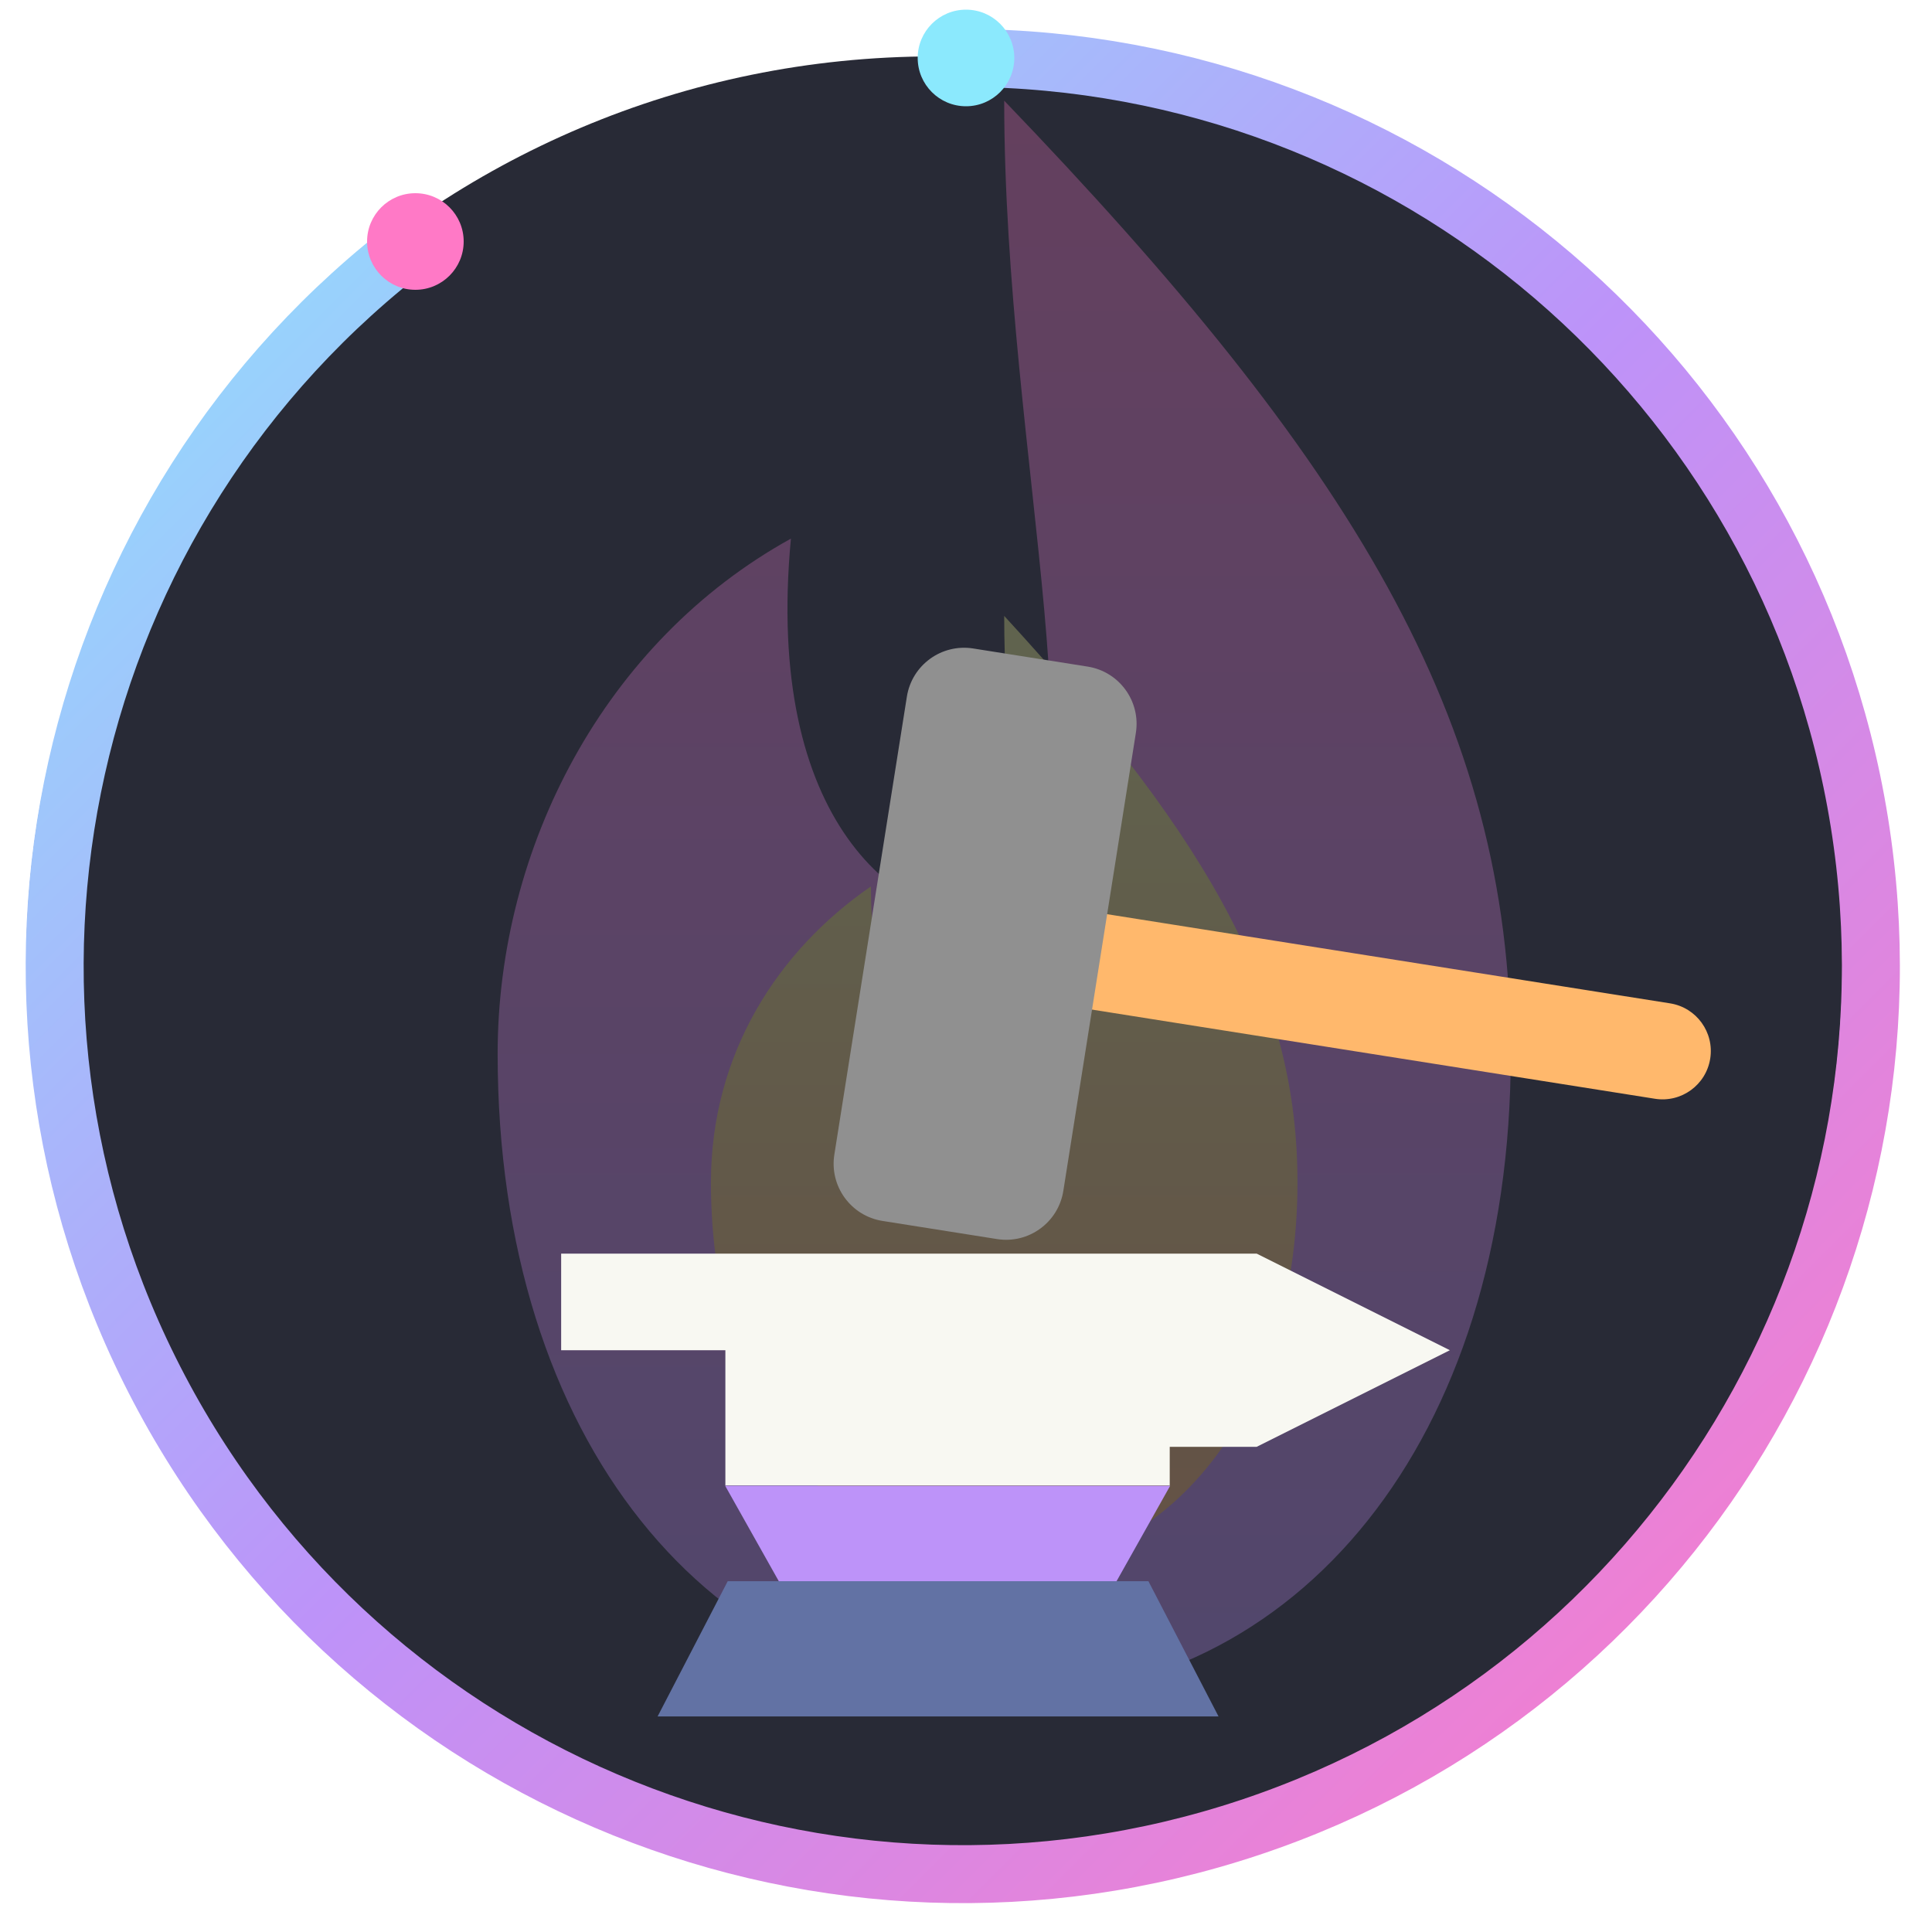
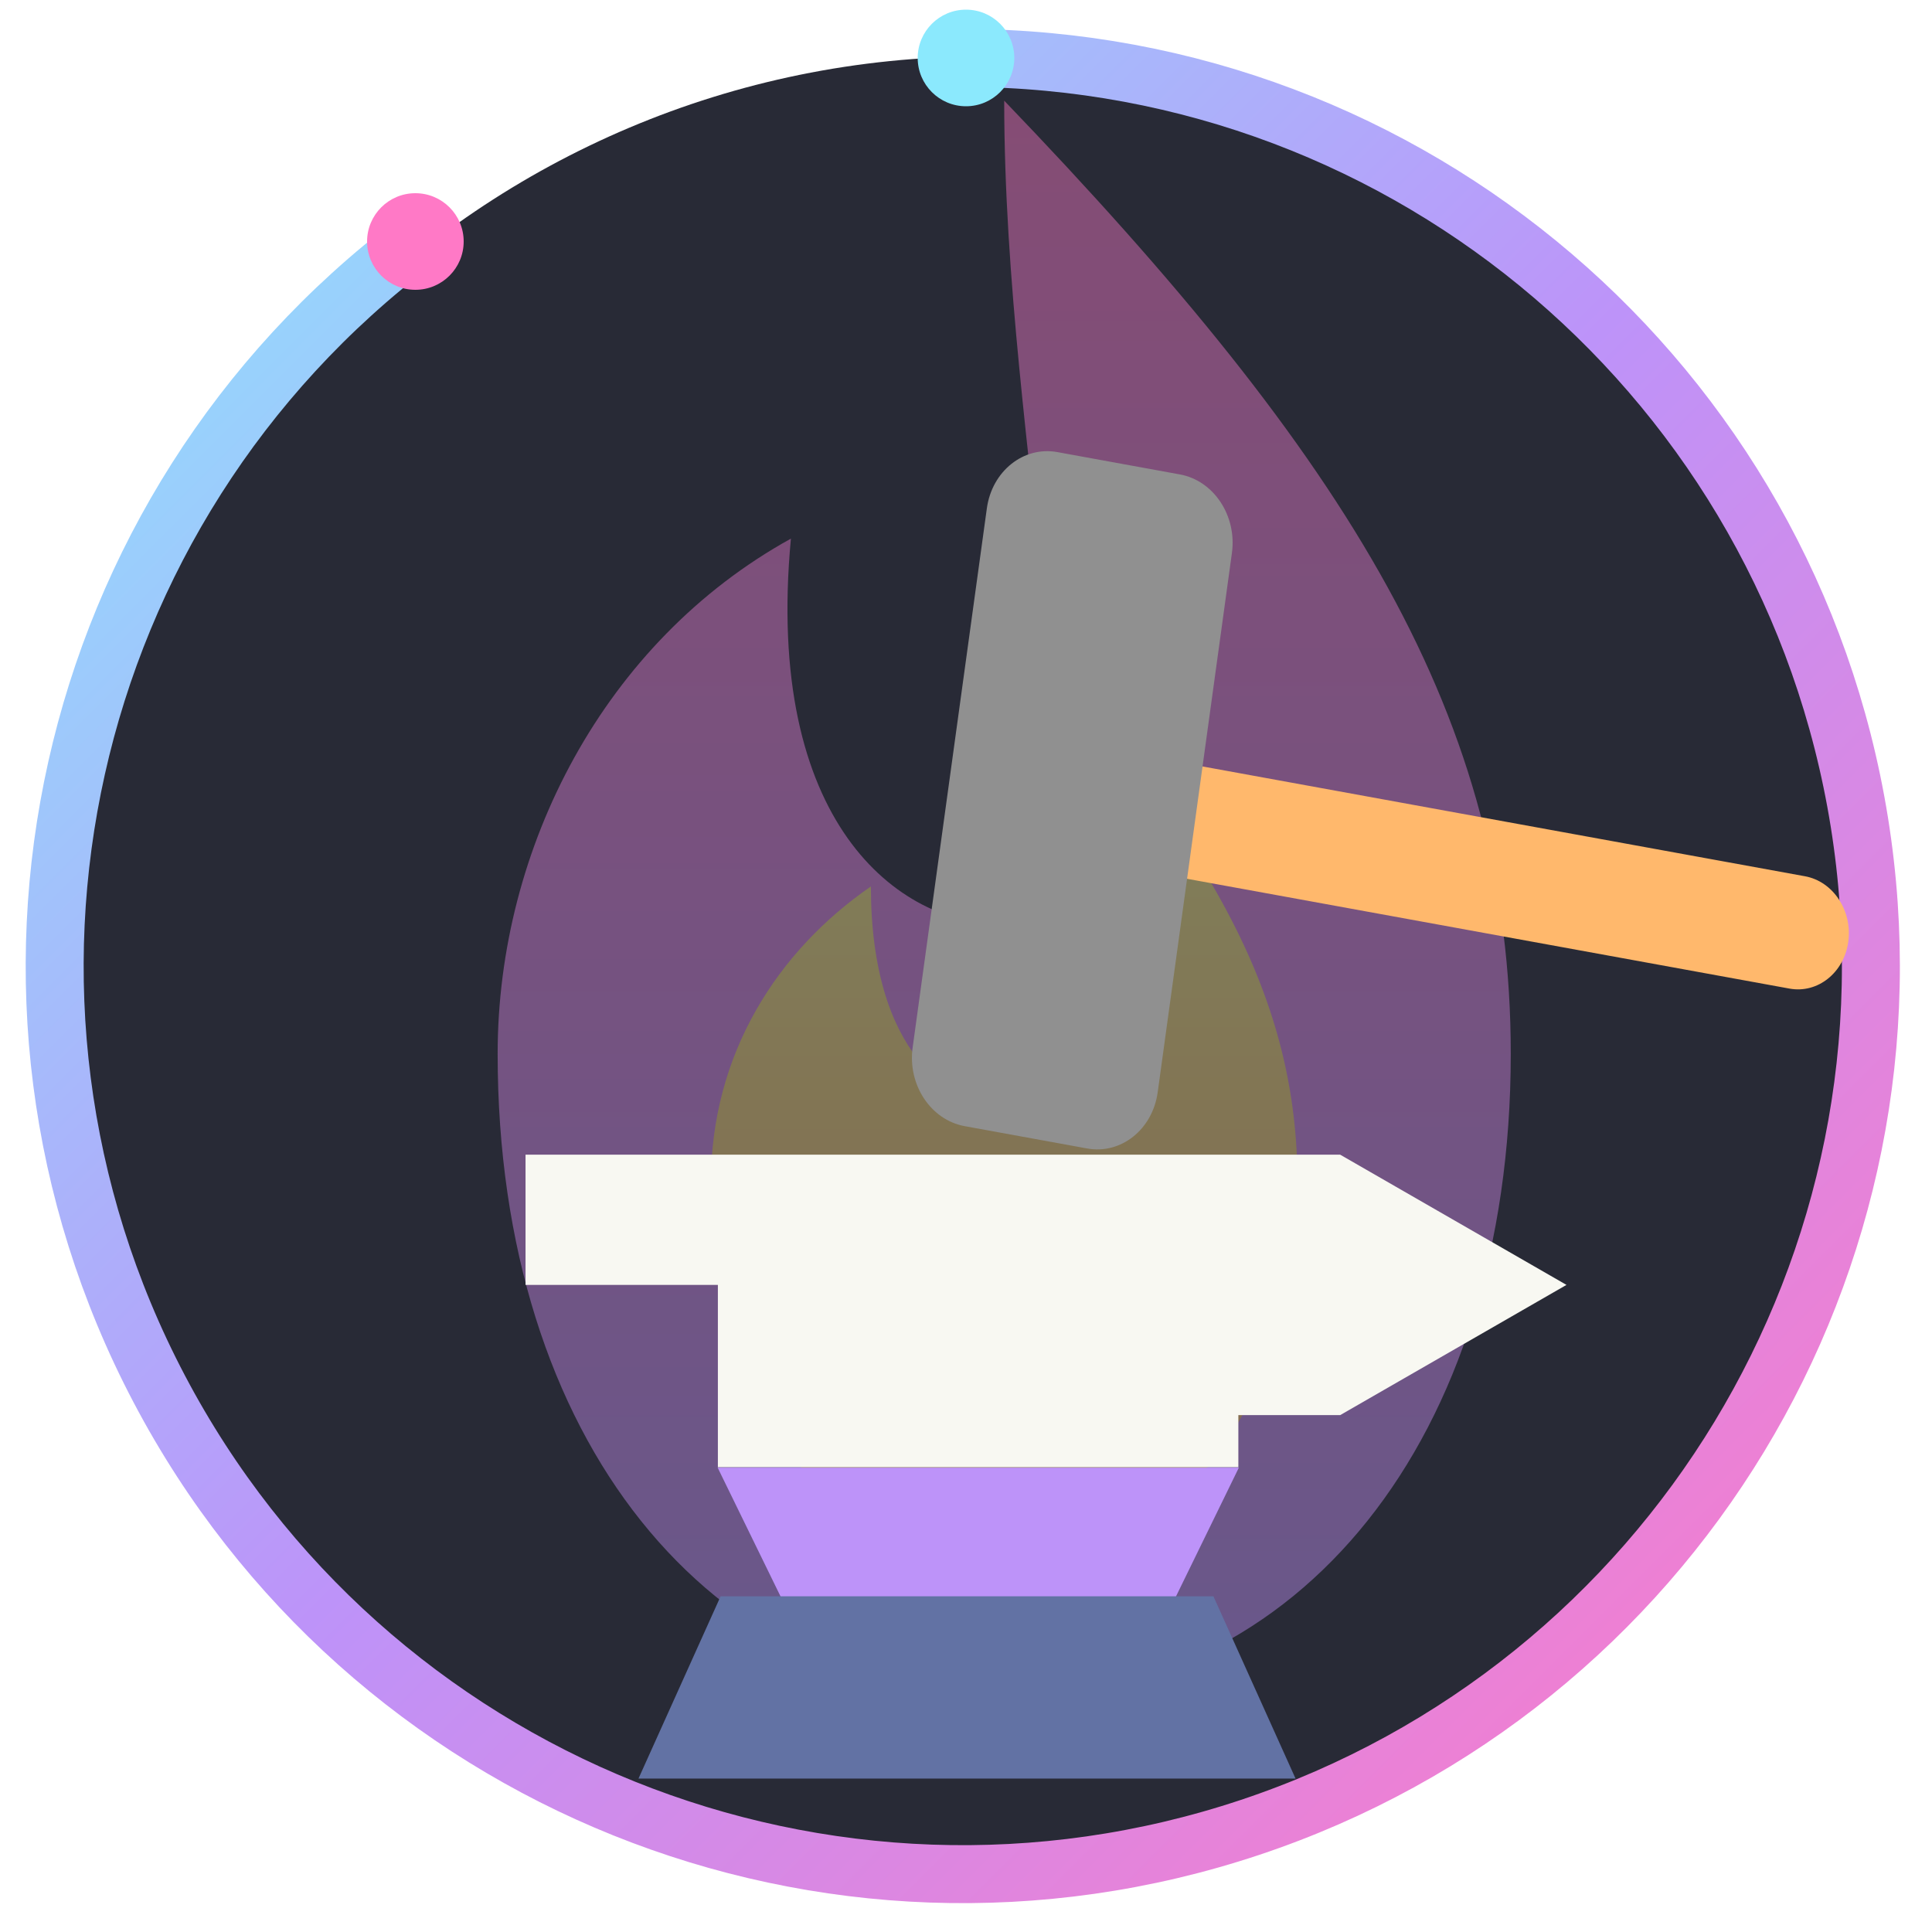
<svg xmlns="http://www.w3.org/2000/svg" width="512" height="512" viewBox="0 0 200 200" role="img" aria-label="Hefesto - DualSense4Unix">
  <defs>
    <linearGradient id="ring" x1="0" y1="0" x2="1" y2="1">
      <stop offset="0" stop-color="#8be9fd" />
      <stop offset="0.5" stop-color="#bd93f9" />
      <stop offset="1" stop-color="#ff79c6" />
    </linearGradient>
    <linearGradient id="flameOut" x1="0" y1="1" x2="0" y2="0">
      <stop offset="0" stop-color="#bd93f9" />
      <stop offset="1" stop-color="#ff79c6" />
    </linearGradient>
    <linearGradient id="flameIn" x1="0" y1="1" x2="0" y2="0">
      <stop offset="0" stop-color="#ffb86c" />
      <stop offset="1" stop-color="#f1fa8c" />
    </linearGradient>
  </defs>
-   <circle cx="96.72" cy="99.838" r="94" fill="#282a36" />
-   <g transform="matrix(1.379977, 0, 0, 1.333431, -34.04273, -34.91507)" style="opacity: 0.278;">
-     <path d="M100 34 C126 62 138 82 138 108 C138 138 122 158 100 158 C78 158 62 138 62 108 C62 92 70 76 84 68 C82 90 92 98 100 98 C108 90 100 62 100 34 Z" fill="url(#flameOut)" />
-     <path d="M100 74 C116 92 122 104 122 118 C122 136 112 148 100 148 C88 148 78 136 78 118 C78 108 83 100 90 95 C90 108 96 112 100 112 C104 104 100 90 100 74 Z" fill="url(#flameIn)" />
+   <circle cx="101.72" cy="99.838" r="94" fill="#282a36">
+     </circle>
+   <path d="M100 6 A94 94 0 1 1 43 25" fill="none" stroke="url(#ring)" stroke-width="6" stroke-linecap="round">
+     </path>
+   <circle cx="43" cy="25" r="5" fill="#ff79c6">
+     </circle>
+   <circle cx="100" cy="6" r="5" fill="#8be9fd">
+     </circle>
+   <g transform="matrix(1.379977, 0, 0, 1.333431, -34.04273, -34.91507)" style="opacity: 0.43;">
+     <path d="M100 34 C126 62 138 82 138 108 C138 138 122 158 100 158 C78 158 62 138 62 108 C62 92 70 76 84 68 C82 90 92 98 100 98 C108 90 100 62 100 34 Z" fill="url(#flameOut)">
+       </path>
+     <path d="M100 74 C116 92 122 104 122 118 C122 136 112 148 100 148 C88 148 78 136 78 118 C78 108 83 100 90 95 C90 108 96 112 100 112 C104 104 100 90 100 74 Z" fill="url(#flameIn)">
+       </path>
  </g>
-   <path d="M100 6 A94 94 0 1 1 43 25" fill="none" stroke="url(#ring)" stroke-width="6" stroke-linecap="round" />
-   <circle cx="100" cy="6" r="5" fill="#8be9fd" />
-   <circle cx="43" cy="25" r="5" fill="#ff79c6" />
-   <g transform="matrix(1, 0, 0, 1, 2.090252, -2.225192)">
+   <g transform="matrix(1.171298, 0, 0, 1.34795, -11.18995, -58.3967)" style="">
    <path d="M 56 132 L 128 132 L 148 142 L 128 152 L 119 152 L 119 156 L 73 156 L 73 142 L 56 142 L 56 132 Z" fill="#f8f8f2" />
    <path d="M 72.98 156.035 L 119.044 156.035 L 110.984 170.38 L 81.043 170.38 L 72.98 156.035 Z" fill="#bd93f9" style="" />
    <path d="M 73.242 165.913 L 116.795 165.913 L 124.054 179.913 L 65.983 179.913 L 73.242 165.913 Z" fill="#6272a4" style="" />
  </g>
-   <g transform="matrix(0.156434, -0.987688, -0.987688, -0.156434, 204.8565, 215.2395)">
+   <g transform="matrix(0.160053, -1.162946, -1.05701, -0.192662, 221.8379, 222.2595)" style="">
    <rect x="95" y="44" width="10" height="78" rx="5" fill="#ffb86c" />
-     <rect x="70" y="108" width="60" height="24" rx="6" style="fill: rgb(144, 144, 144);" />
+     <rect x="70" y="108" width="60" height="24" rx="6" style="fill: rgb(144, 144, 144); paint-order: stroke markers;" />
  </g>
</svg>
